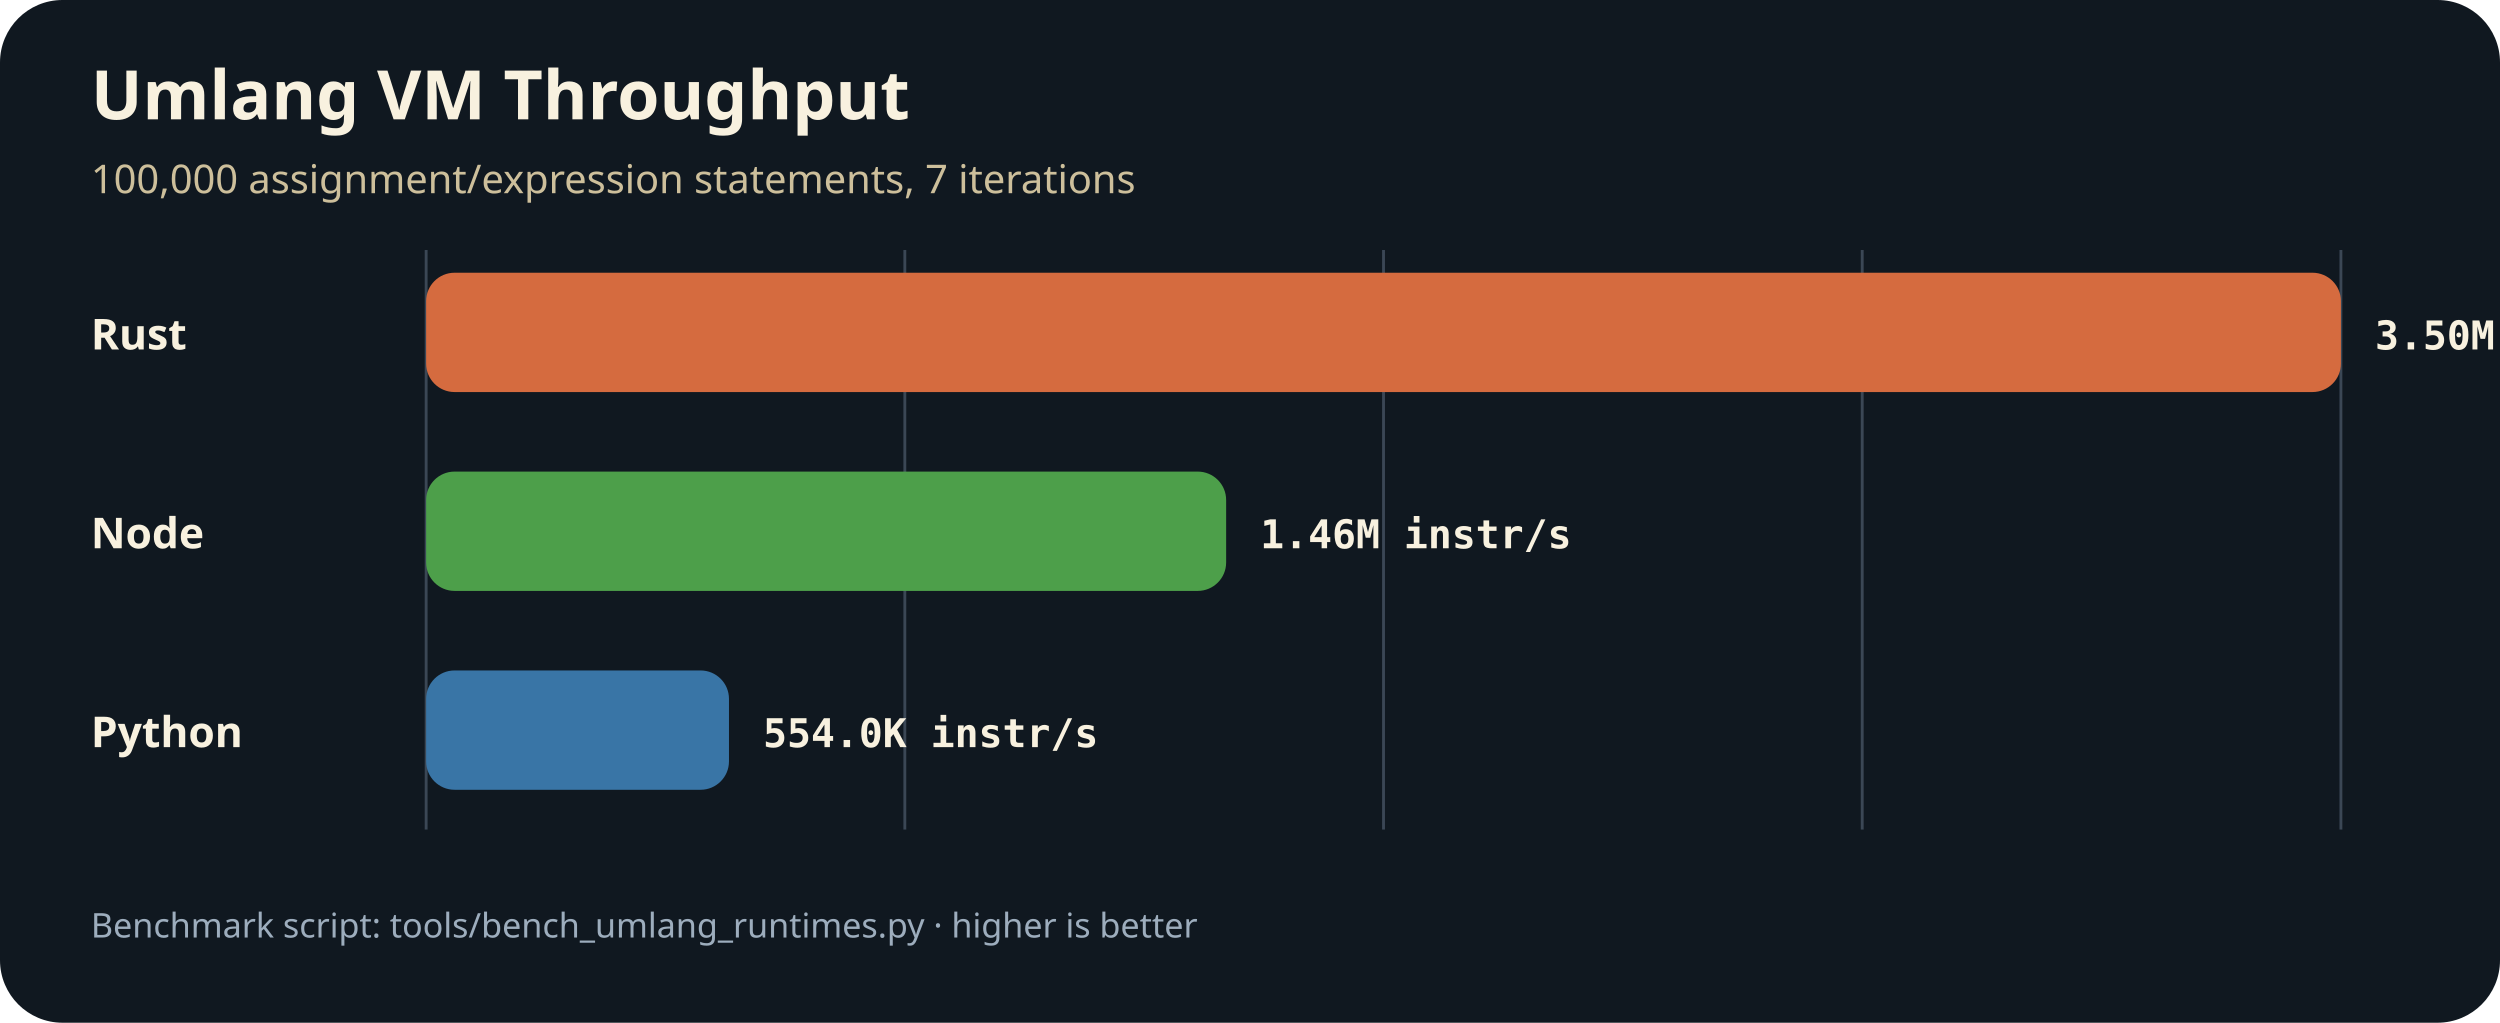
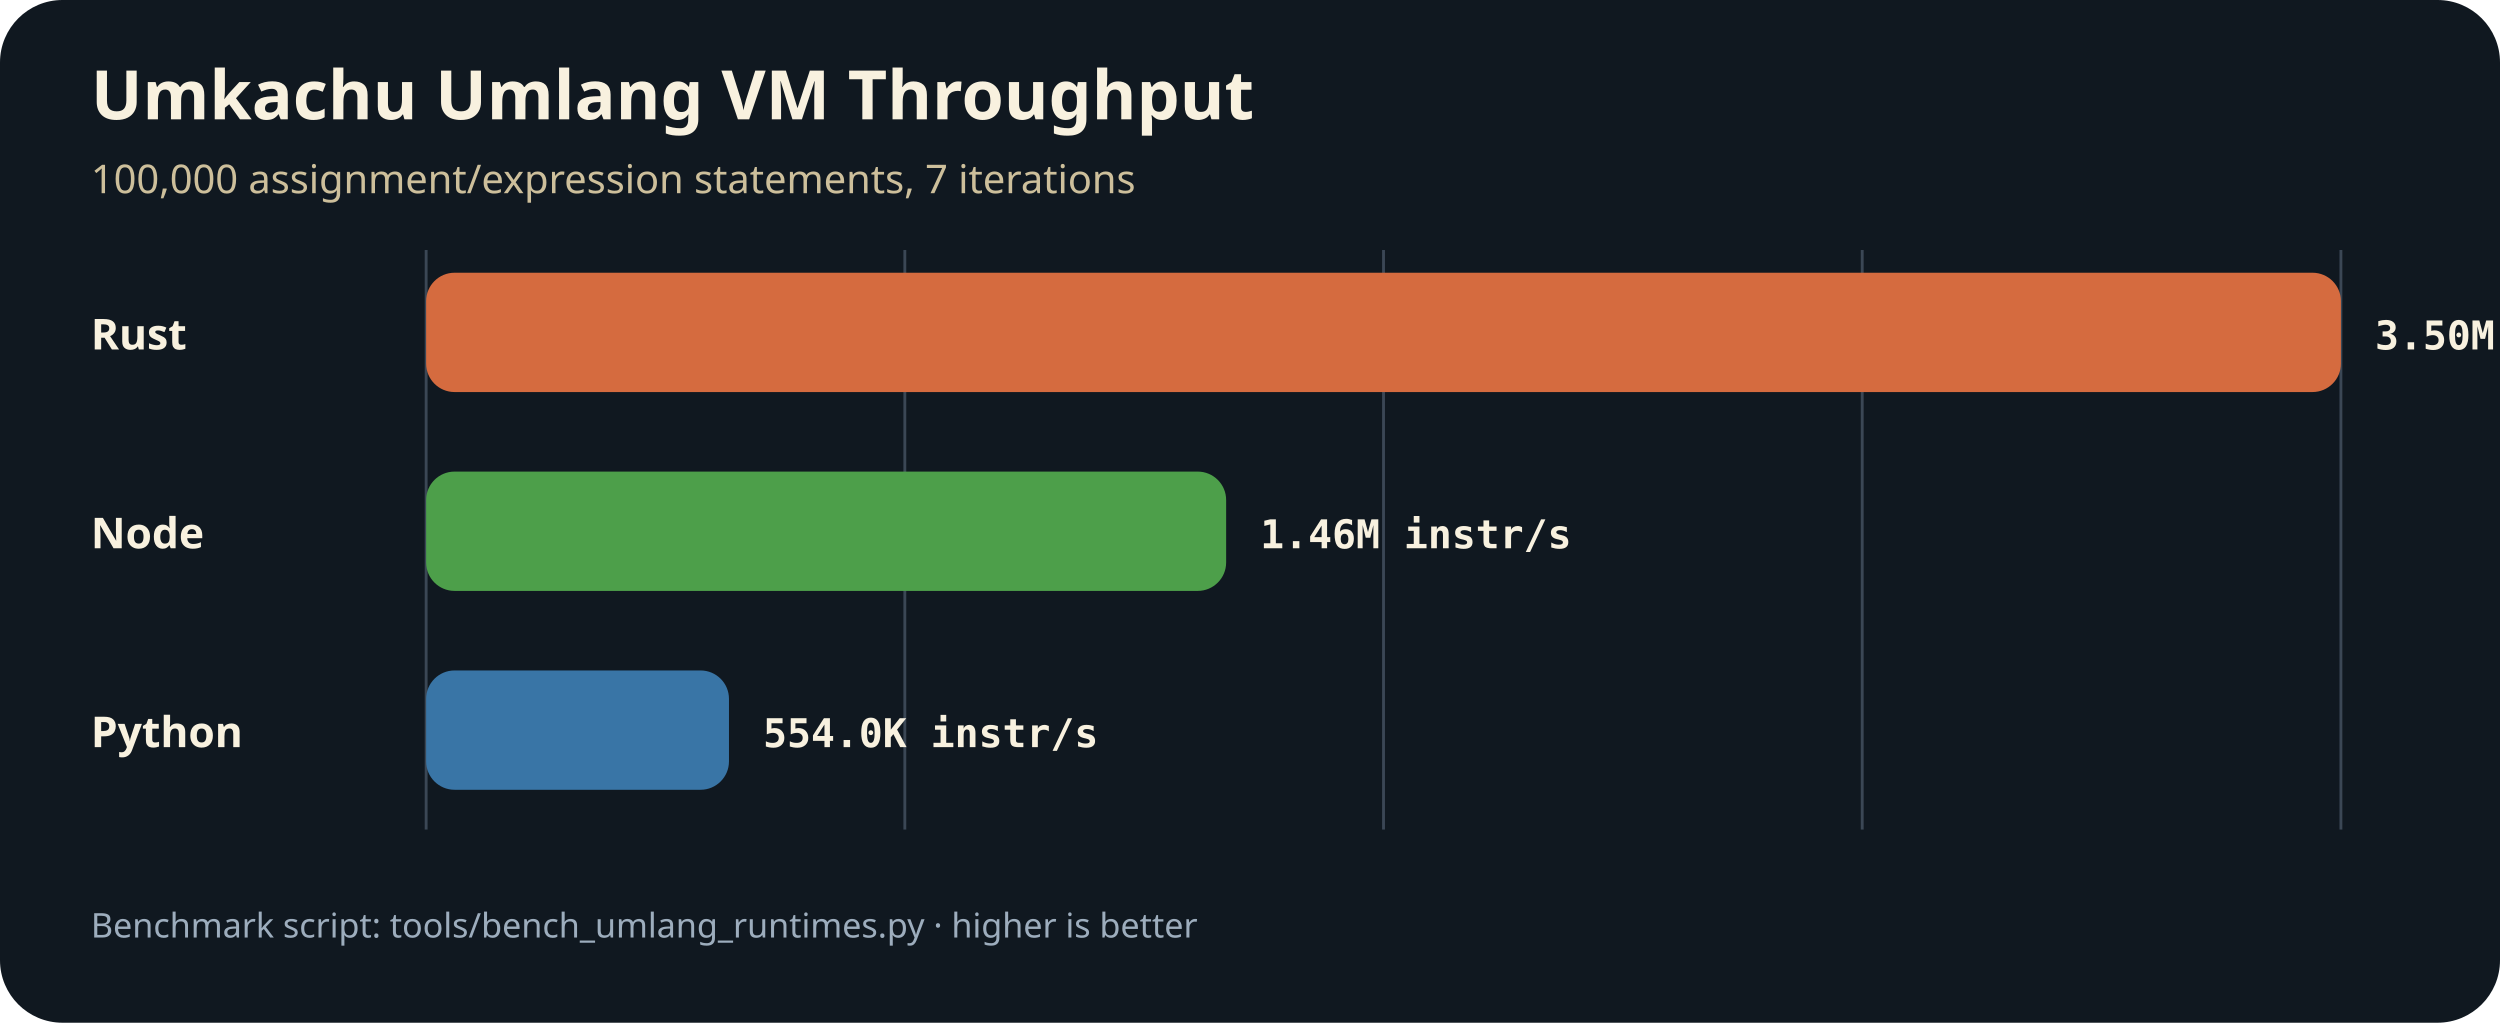
<svg xmlns="http://www.w3.org/2000/svg" width="880" height="360" viewBox="0 0 880 360" role="img">
  <style>
.bg{fill:#101820}.title{fill:#f8f1df;font:700 24px sans-serif}.sub{fill:#cdbf9b;font:14px sans-serif}.label{fill:#f8f1df;font:700 15px sans-serif}.value{fill:#f8f1df;font:700 14px monospace}.axis{stroke:#3b4755;stroke-width:1}.note{fill:#9dadbd;font:12px sans-serif}
</style>
  <rect class="bg" x="0" y="0" width="880" height="360" rx="22" />
-   <text class="title" x="32" y="42">Umlang VM Throughput</text>
+   <text class="title" x="32" y="42">Umkachu Umlang VM Throughput</text>
  <text class="sub" x="32" y="68">100,000 assignment/expression statements, 7 iterations</text>
  <line class="axis" x1="150.0" y1="88" x2="150.0" y2="292" />
  <line class="axis" x1="318.5" y1="88" x2="318.5" y2="292" />
  <line class="axis" x1="487.0" y1="88" x2="487.0" y2="292" />
  <line class="axis" x1="655.5" y1="88" x2="655.5" y2="292" />
  <line class="axis" x1="824.0" y1="88" x2="824.0" y2="292" />
  <text class="label" x="32" y="123">Rust</text>
  <rect x="150" y="96" width="674.0" height="42" rx="10" fill="#d56b3f" />
  <text class="value" x="836.0" y="123">3.50M instr/s</text>
  <text class="label" x="32" y="193">Node</text>
  <rect x="150" y="166" width="281.6" height="42" rx="10" fill="#4d9f4a" />
  <text class="value" x="443.6" y="193">1.46M instr/s</text>
  <text class="label" x="32" y="263">Python</text>
  <rect x="150" y="236" width="106.6" height="42" rx="10" fill="#3975a6" />
  <text class="value" x="268.6" y="263">554.0K instr/s</text>
  <text class="note" x="32" y="330">Benchmark script: tools/bench_umlang_runtimes.py · higher is better</text>
</svg>
